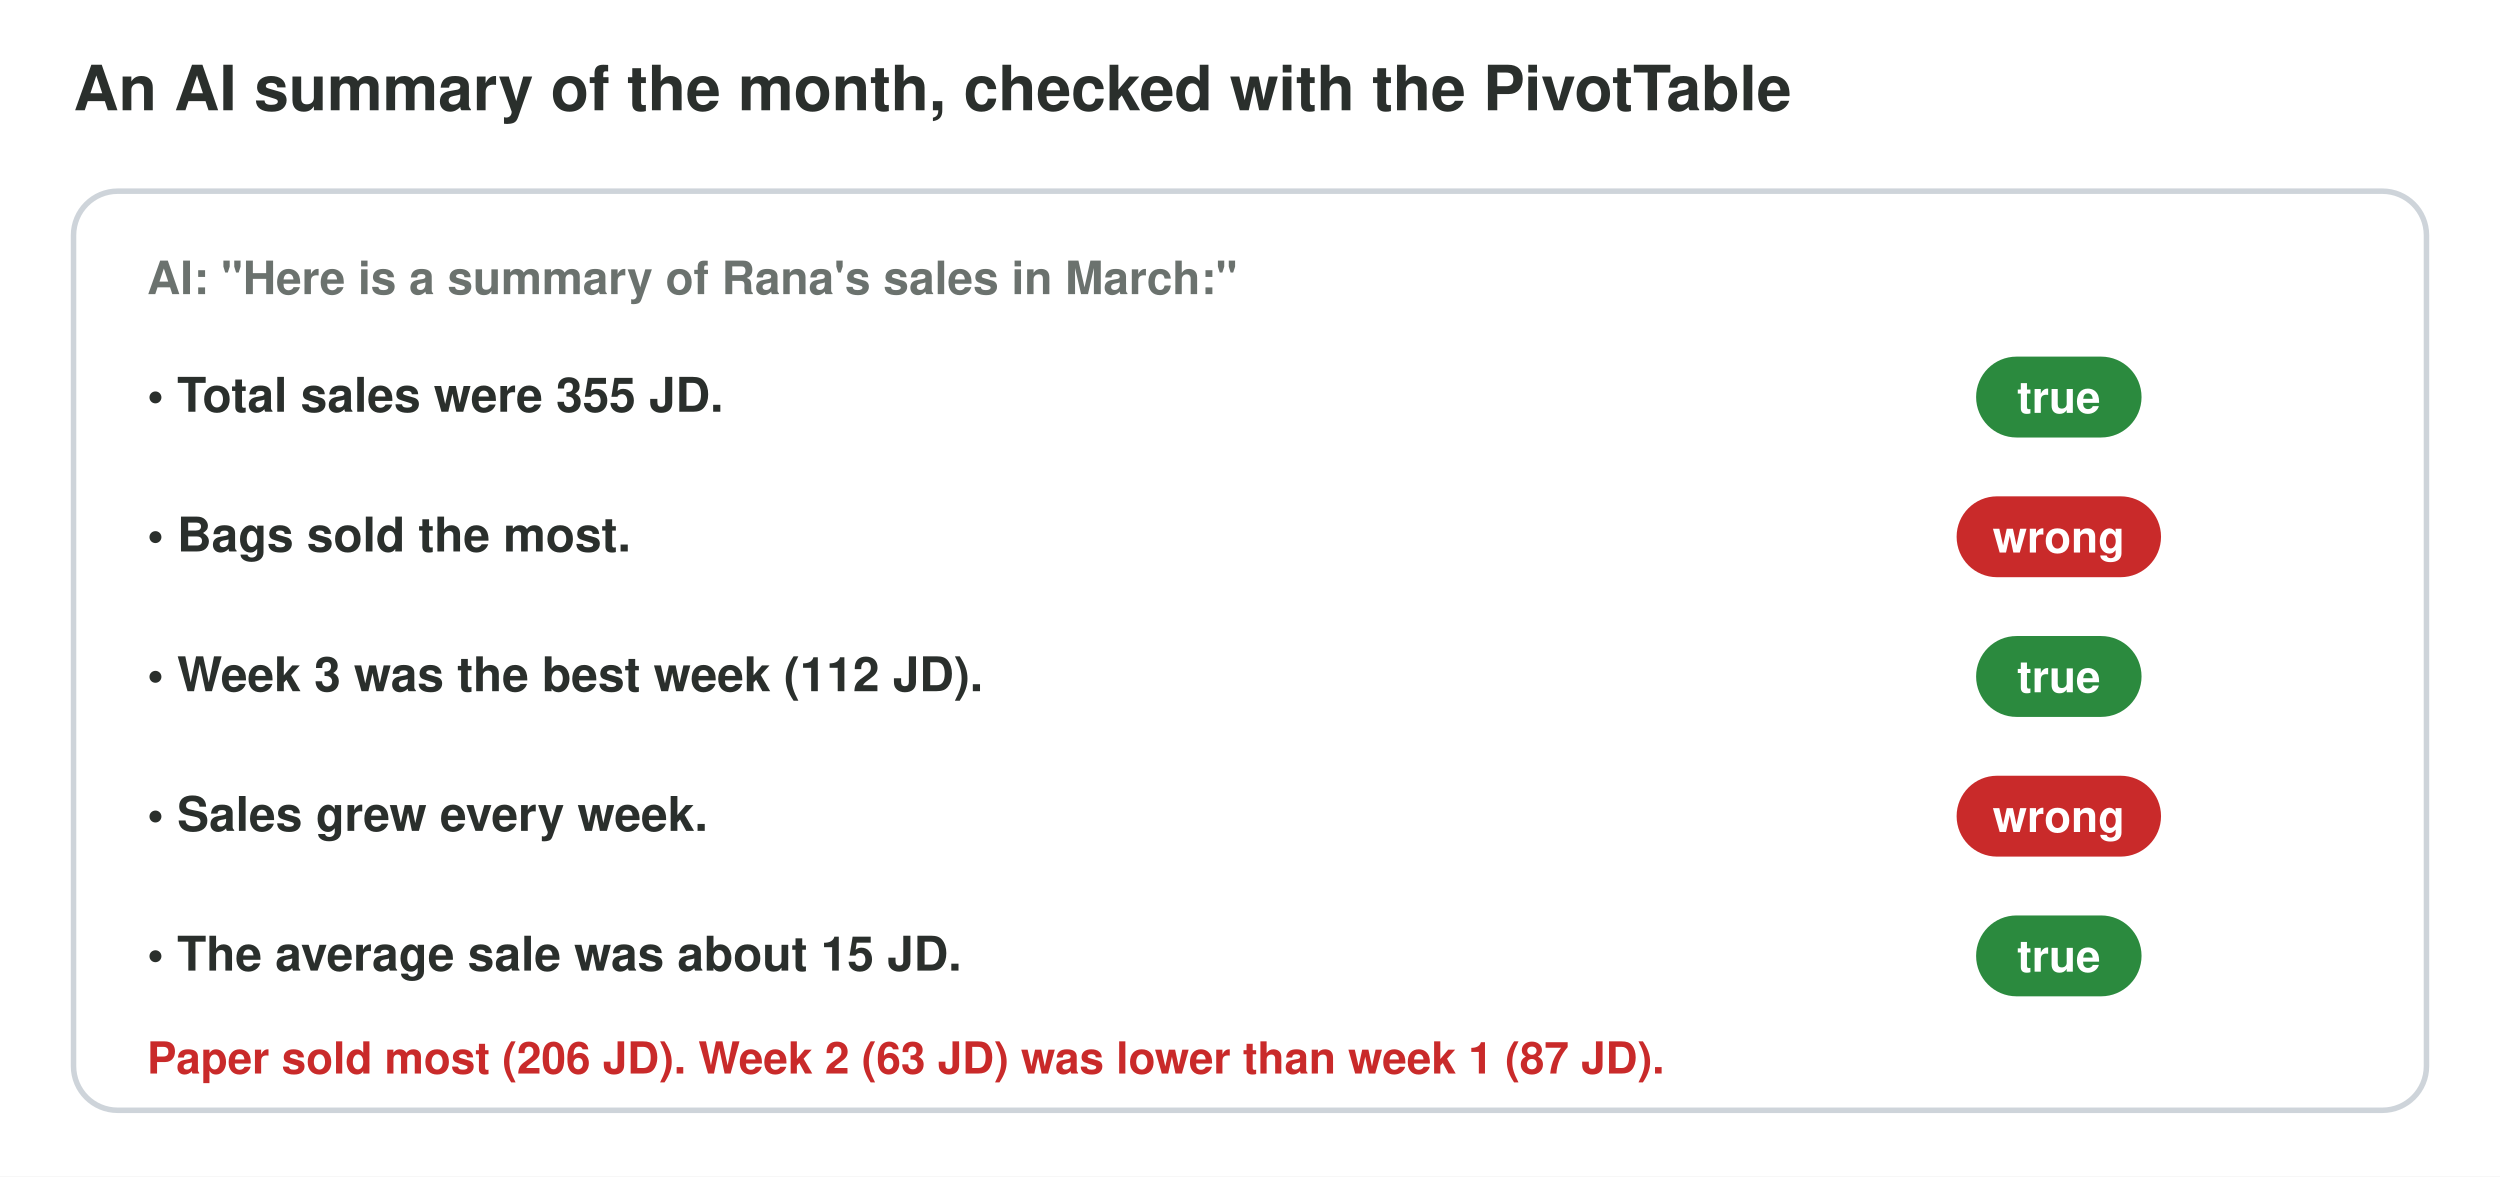
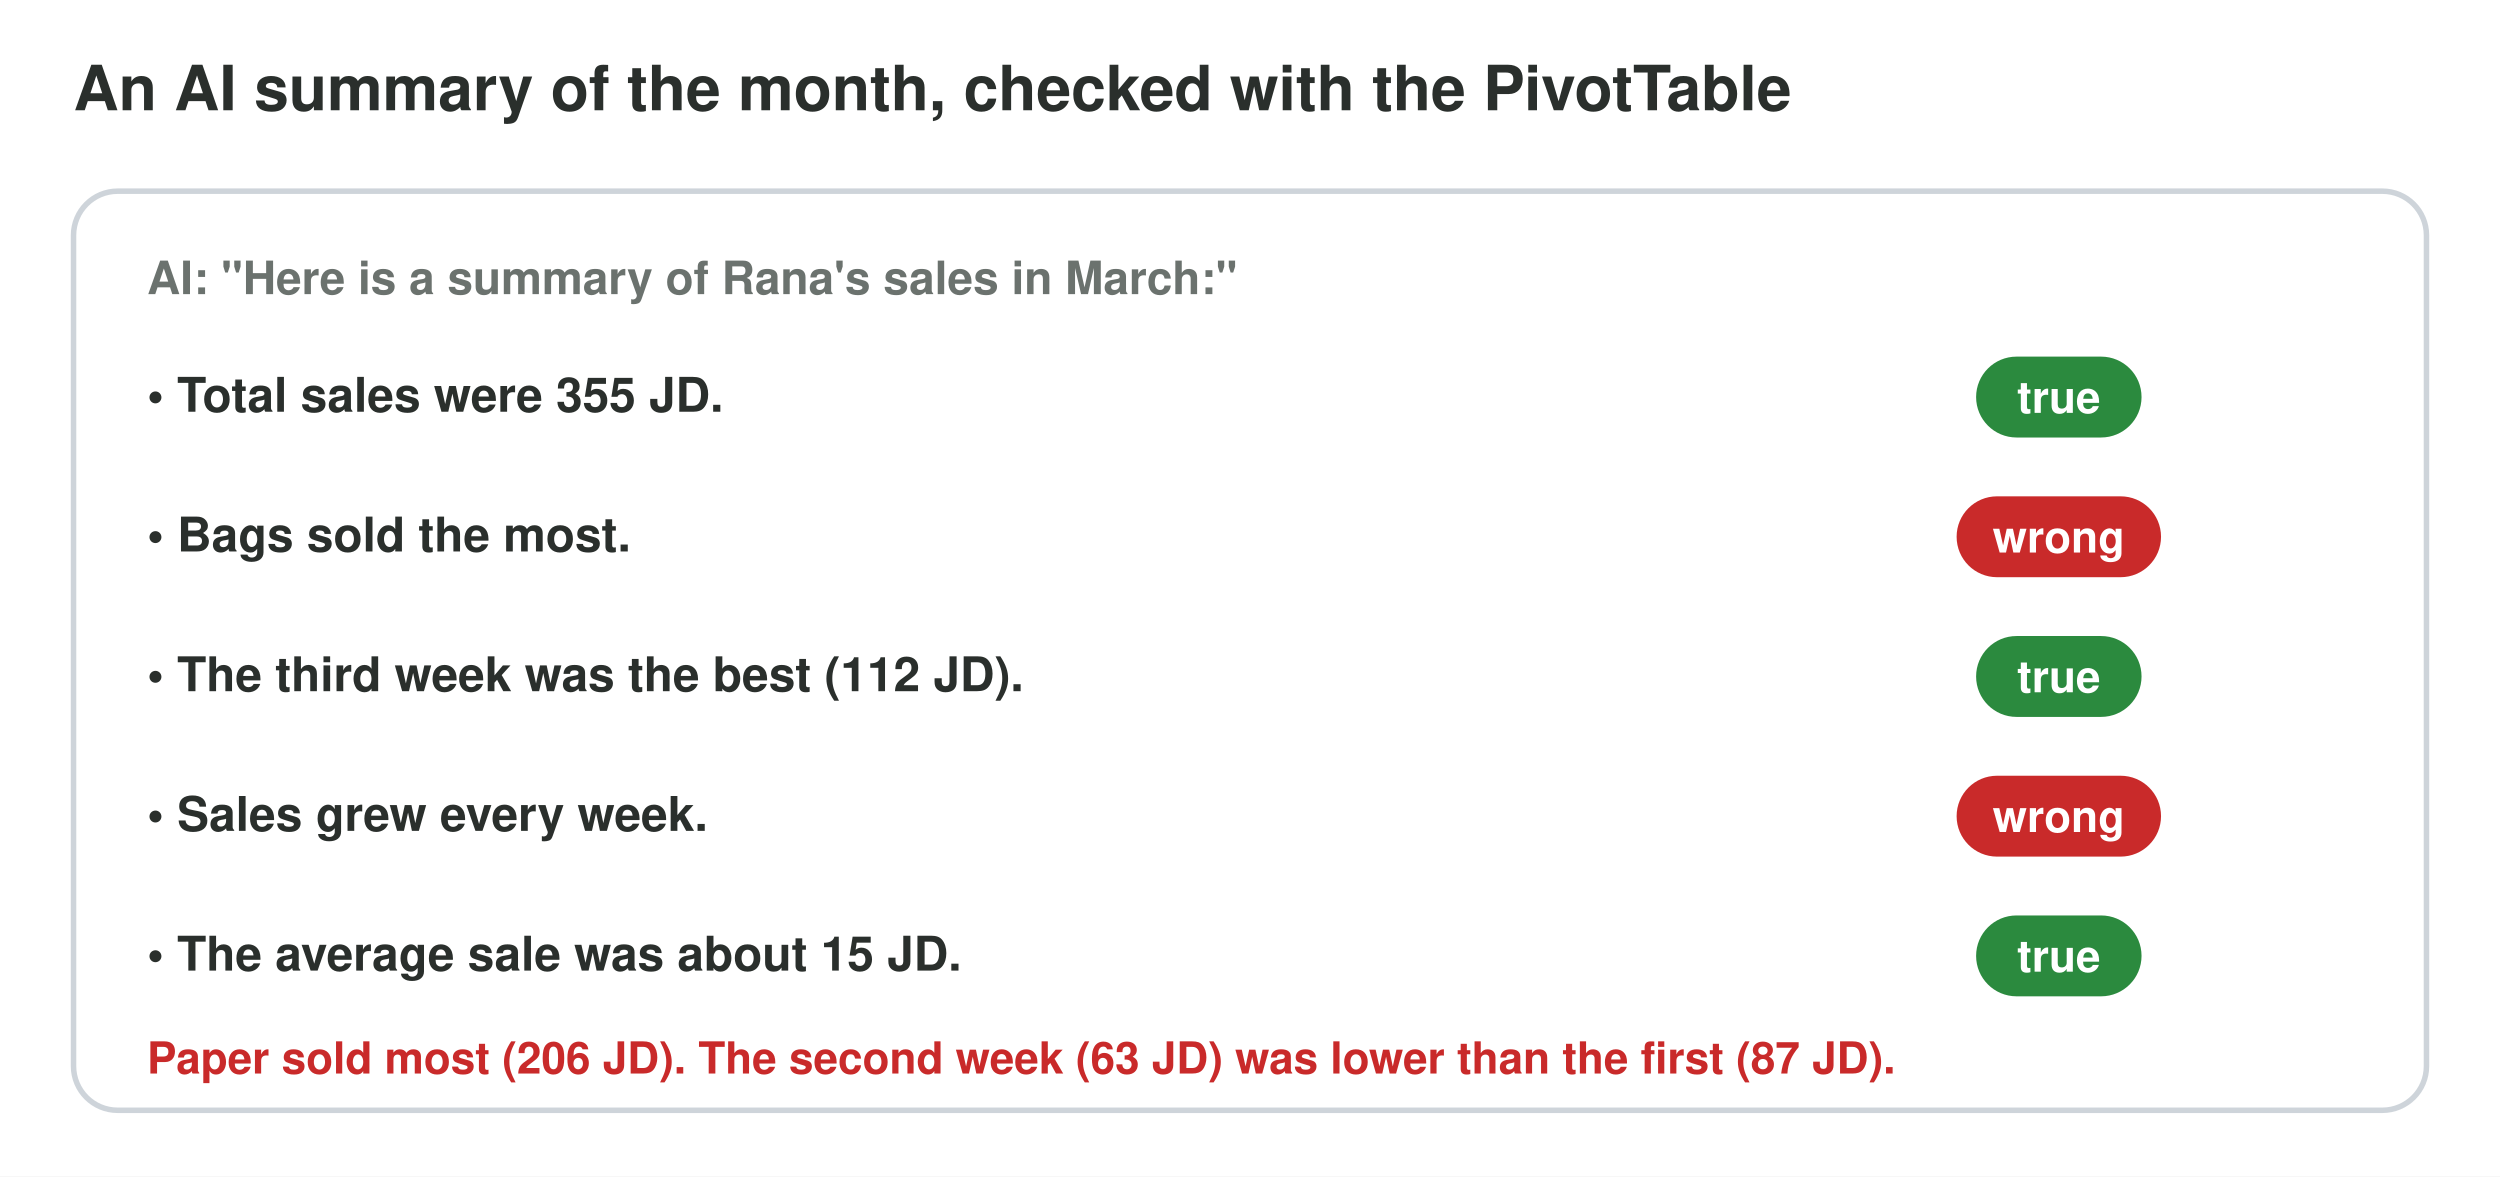
<svg xmlns="http://www.w3.org/2000/svg" width="680" height="320" viewBox="0 0 680 320" font-family="Helvetica, Arial, sans-serif" font-weight="600">
  <rect width="680" height="320" fill="#ffffff" />
  <text x="20" y="30" font-size="17" fill="#2a2f2c" text-anchor="start" font-weight="800" xml:space="preserve">An AI summary of the month, checked with the PivotTable</text>
  <rect x="20" y="52" width="640" height="250" rx="12" fill="#ffffff" stroke="#ced4da" stroke-width="1.5" />
  <text x="40" y="80" font-size="12.5" fill="#6b726e" text-anchor="start" font-weight="700" xml:space="preserve">AI: "Here is a summary of Rana's sales in March:"</text>
  <text x="40" y="112" font-size="13" fill="#2a2f2c" text-anchor="start" font-weight="700" xml:space="preserve">• Total sales were 355 JD.</text>
  <rect x="537.5" y="97" width="45" height="22" rx="11" fill="#2b8a3e" />
  <text x="560" y="112.3" font-size="12" fill="#ffffff" text-anchor="middle" font-weight="800" xml:space="preserve">true</text>
  <text x="40" y="150" font-size="13" fill="#2a2f2c" text-anchor="start" font-weight="700" xml:space="preserve">• Bags sold the most.</text>
  <rect x="532.2" y="135" width="55.6" height="22" rx="11" fill="#c92a2a" />
  <text x="560" y="150.3" font-size="12" fill="#ffffff" text-anchor="middle" font-weight="800" xml:space="preserve">wrong</text>
-   <text x="40" y="188" font-size="13" fill="#2a2f2c" text-anchor="start" font-weight="700" xml:space="preserve">• Week 3 was the best week (112 JD).</text>
+   <text x="40" y="188" font-size="13" fill="#2a2f2c" text-anchor="start" font-weight="700" xml:space="preserve">• The third week was the best (112 JD).</text>
  <rect x="537.5" y="173" width="45" height="22" rx="11" fill="#2b8a3e" />
  <text x="560" y="188.3" font-size="12" fill="#ffffff" text-anchor="middle" font-weight="800" xml:space="preserve">true</text>
  <text x="40" y="226" font-size="13" fill="#2a2f2c" text-anchor="start" font-weight="700" xml:space="preserve">• Sales grew every week.</text>
  <rect x="532.2" y="211" width="55.6" height="22" rx="11" fill="#c92a2a" />
  <text x="560" y="226.3" font-size="12" fill="#ffffff" text-anchor="middle" font-weight="800" xml:space="preserve">wrong</text>
  <text x="40" y="264" font-size="13" fill="#2a2f2c" text-anchor="start" font-weight="700" xml:space="preserve">• The average sale was about 15 JD.</text>
  <rect x="537.5" y="249" width="45" height="22" rx="11" fill="#2b8a3e" />
  <text x="560" y="264.3" font-size="12" fill="#ffffff" text-anchor="middle" font-weight="800" xml:space="preserve">true</text>
-   <text x="40" y="292" font-size="12" fill="#c92a2a" text-anchor="start" font-weight="800" xml:space="preserve">Paper sold most (206 JD). Week 2 (63 JD) was lower than week 1 (87 JD).</text>
+   <text x="40" y="292" font-size="12" fill="#c92a2a" text-anchor="start" font-weight="800" xml:space="preserve">Paper sold most (206 JD). The second week (63 JD) was lower than the first (87 JD).</text>
</svg>
